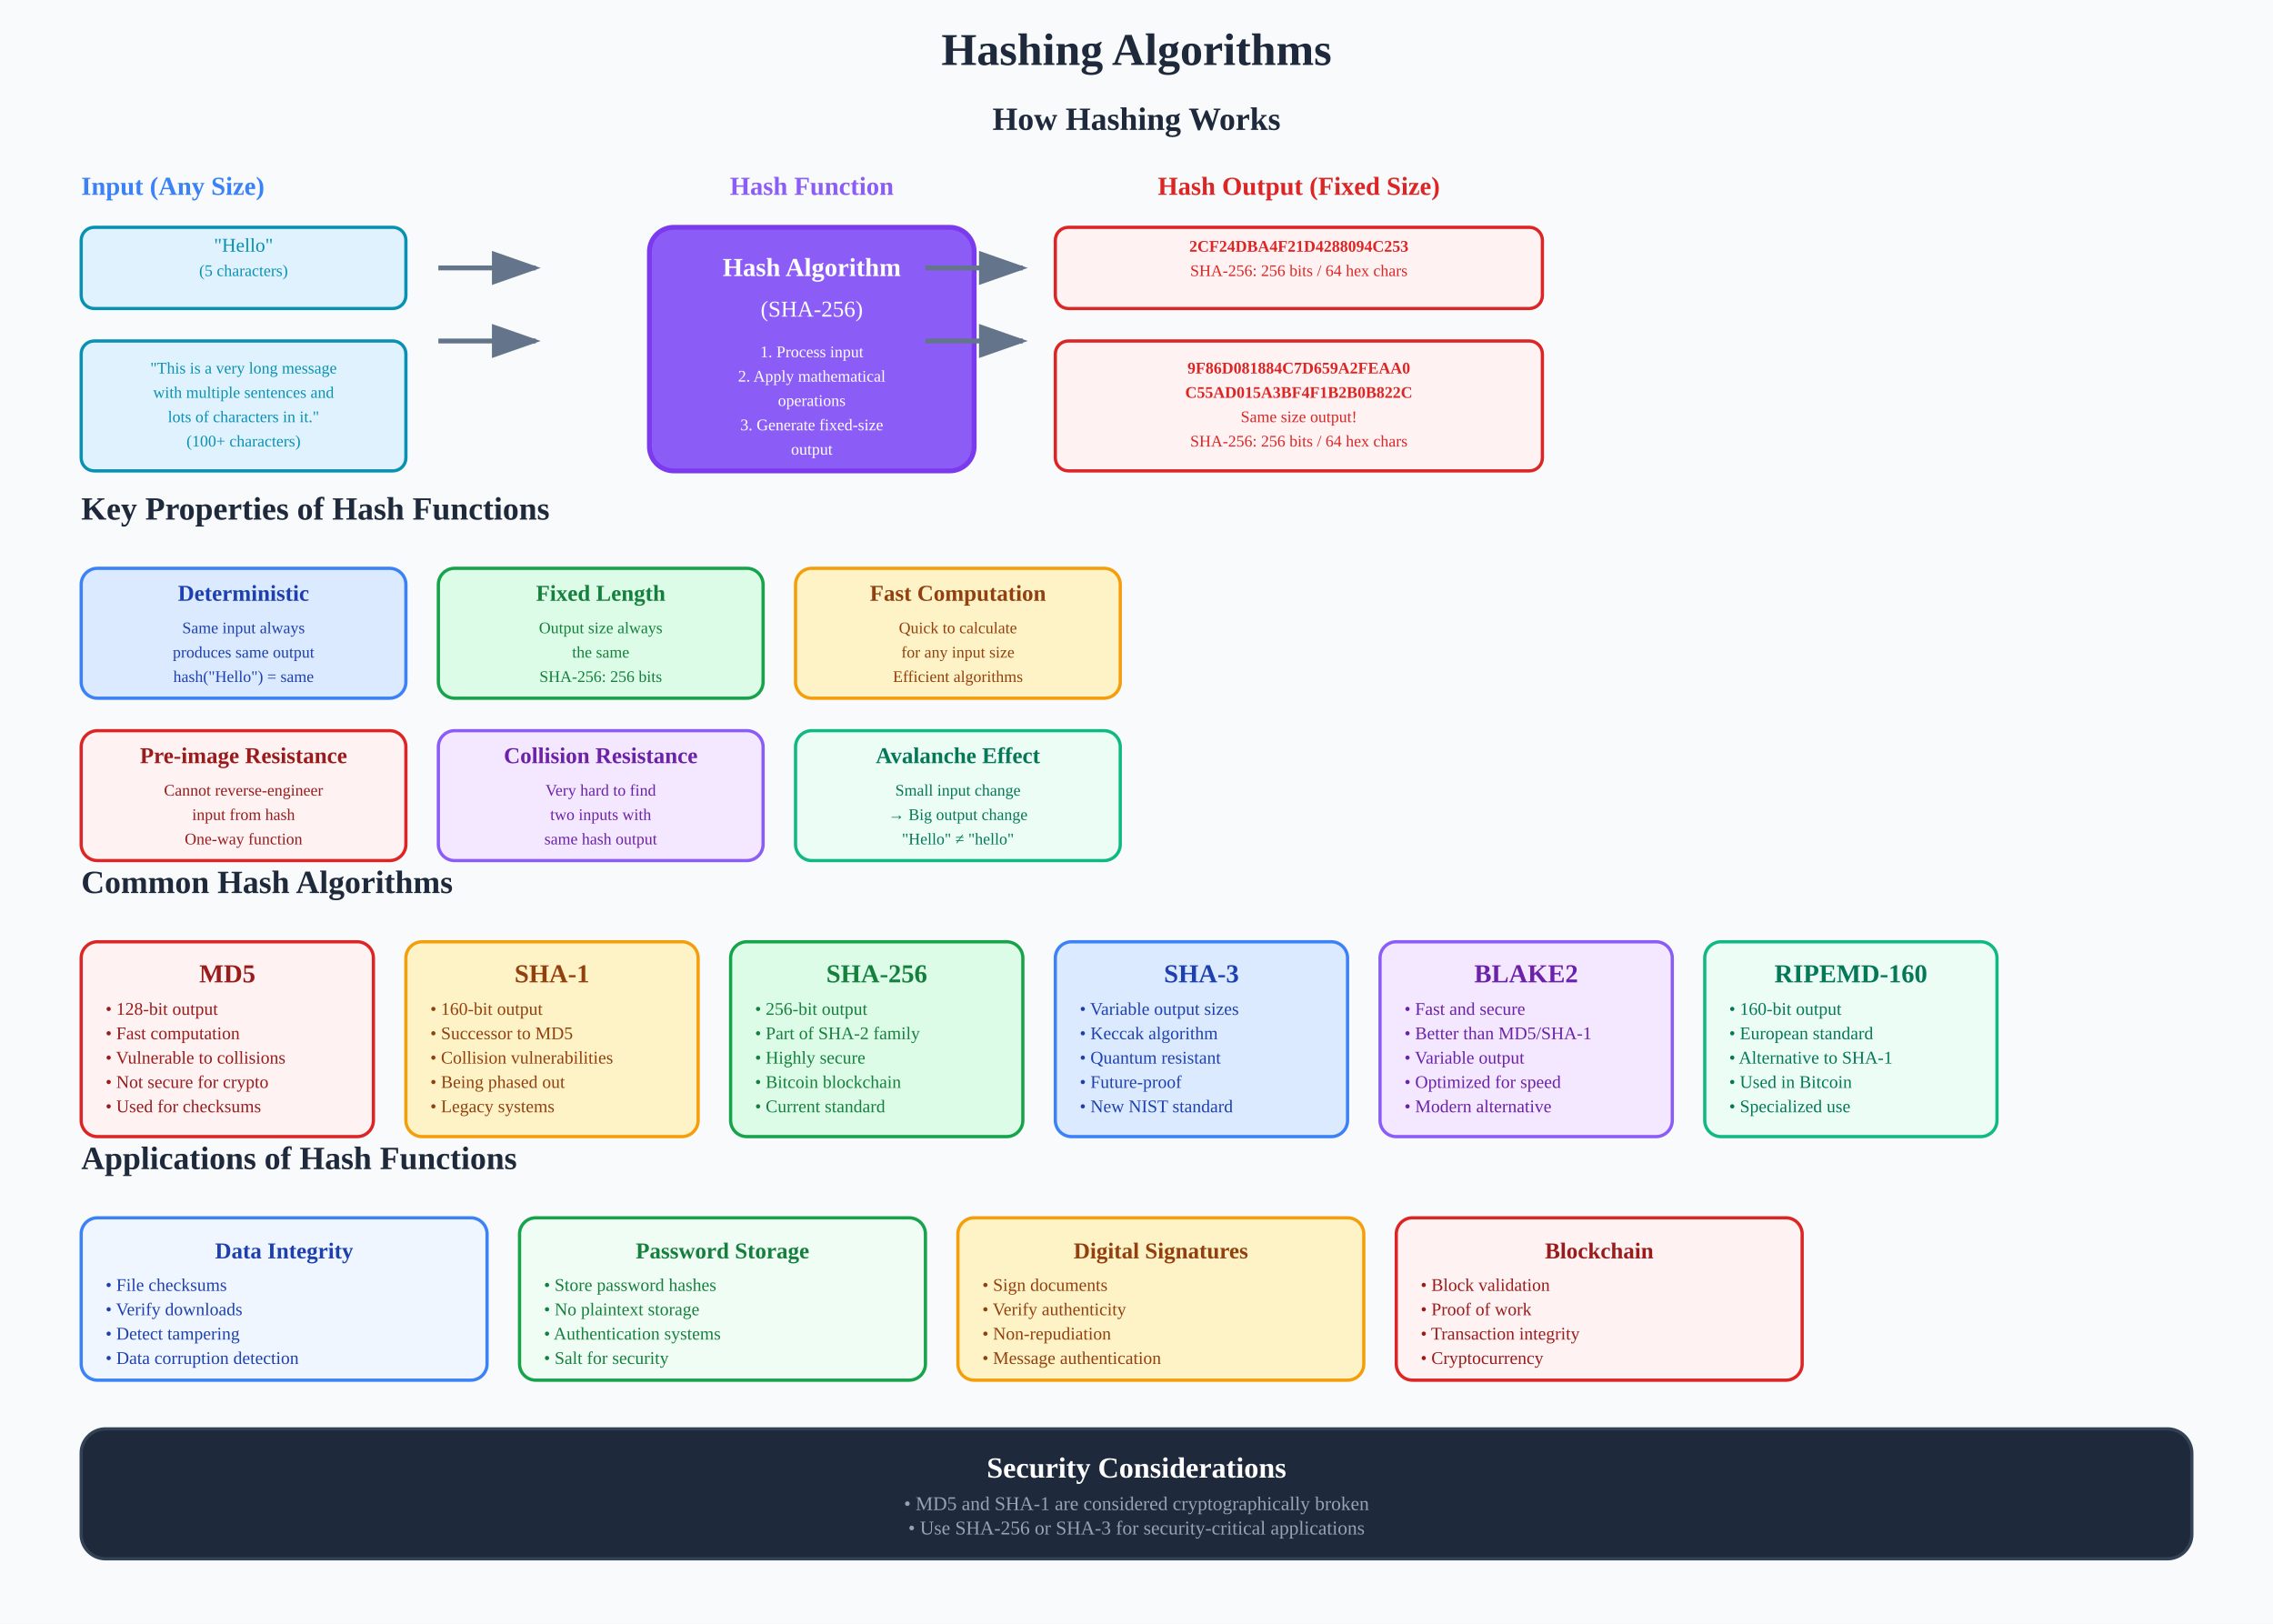
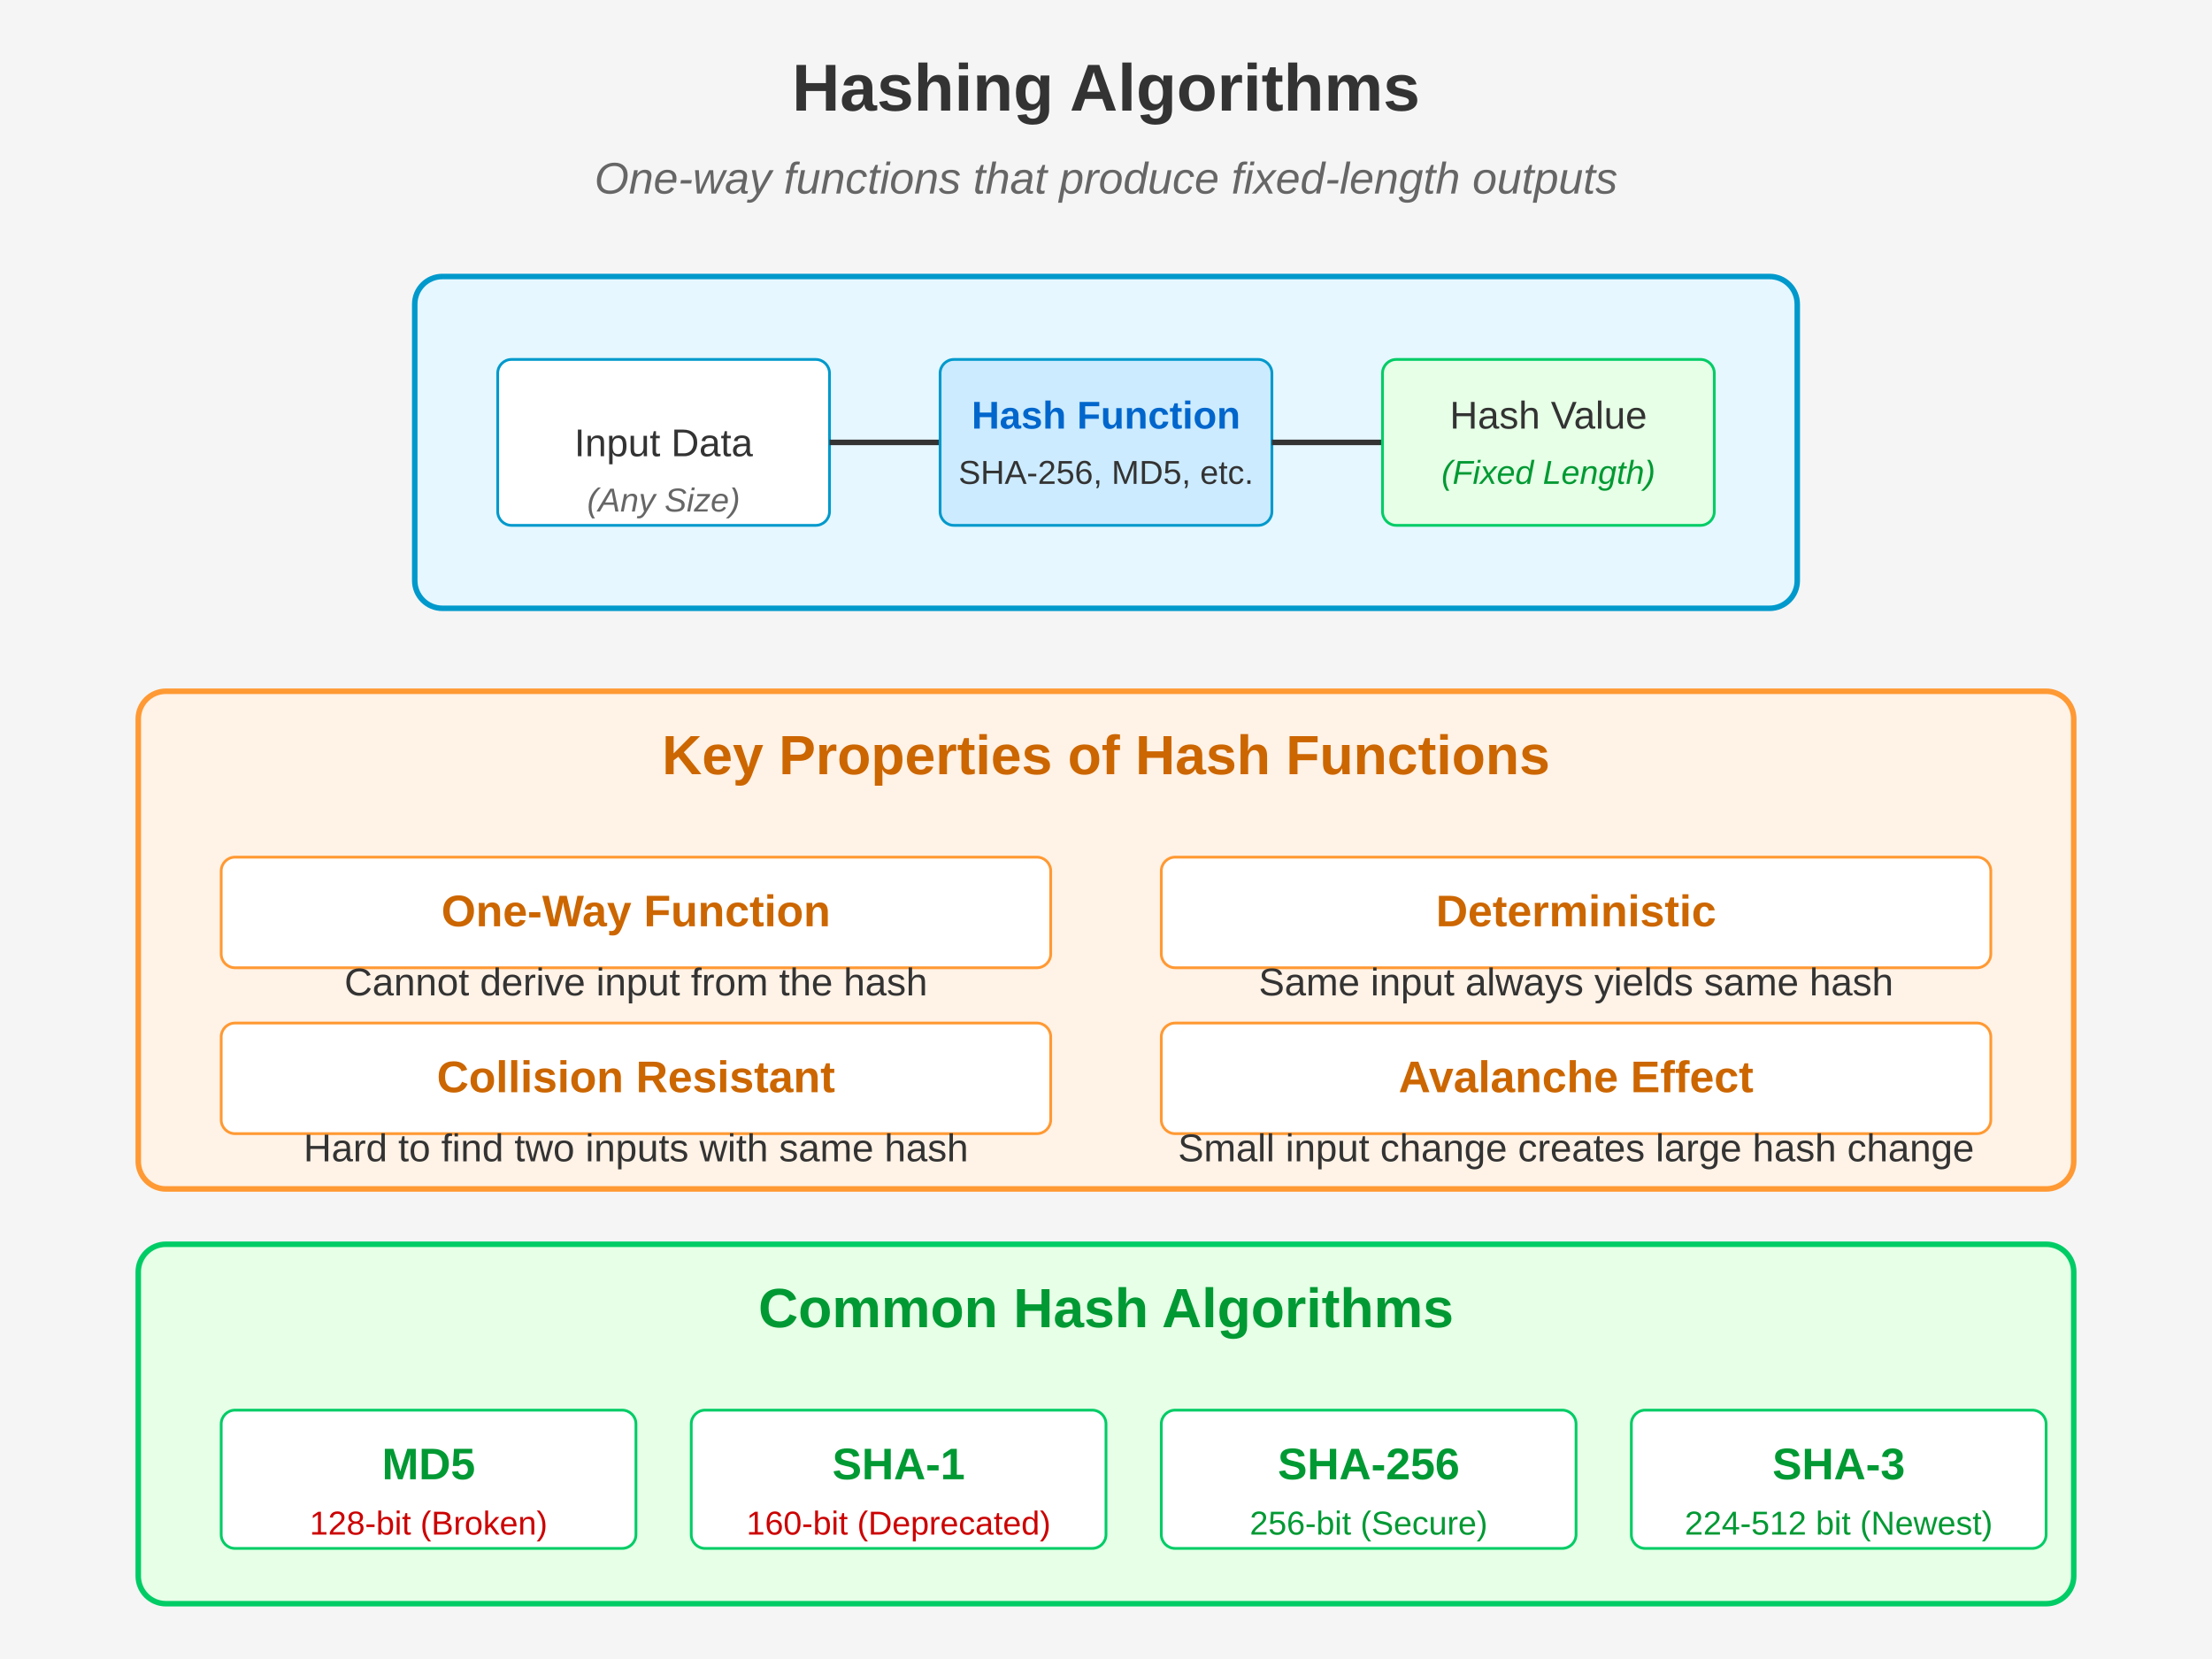
- <svg xmlns="http://www.w3.org/2000/svg" viewBox="0 0 1400 1000">
-   <rect width="1400" height="1000" fill="#f8fafc" />
-   <text x="700" y="40" text-anchor="middle" font-size="28" font-weight="bold" fill="#1e293b">Hashing Algorithms</text>
-   <g transform="translate(50, 80)">
-     <text x="650" y="0" text-anchor="middle" font-size="20" font-weight="bold" fill="#1e293b">How Hashing Works</text>
-     <g transform="translate(0, 40)">
-       <text x="0" y="0" font-size="16" font-weight="bold" fill="#3b82f6">Input (Any Size)</text>
-       <rect x="0" y="20" width="200" height="50" rx="8" fill="#e0f2fe" stroke="#0891b2" stroke-width="2" />
-       <text x="100" y="35" text-anchor="middle" font-size="12" fill="#0891b2">"Hello"</text>
-       <text x="100" y="50" text-anchor="middle" font-size="10" fill="#0891b2">(5 characters)</text>
-       <rect x="0" y="90" width="200" height="80" rx="8" fill="#e0f2fe" stroke="#0891b2" stroke-width="2" />
-       <text x="100" y="110" text-anchor="middle" font-size="10" fill="#0891b2">"This is a very long message</text>
-       <text x="100" y="125" text-anchor="middle" font-size="10" fill="#0891b2">with multiple sentences and</text>
-       <text x="100" y="140" text-anchor="middle" font-size="10" fill="#0891b2">lots of characters in it."</text>
-       <text x="100" y="155" text-anchor="middle" font-size="10" fill="#0891b2">(100+ characters)</text>
-     </g>
-     <g transform="translate(300, 40)">
-       <text x="150" y="0" text-anchor="middle" font-size="16" font-weight="bold" fill="#8b5cf6">Hash Function</text>
-       <rect x="50" y="20" width="200" height="150" rx="15" fill="#8b5cf6" stroke="#7c3aed" stroke-width="3" />
-       <text x="150" y="50" text-anchor="middle" font-size="16" font-weight="bold" fill="white">Hash Algorithm</text>
-       <text x="150" y="75" text-anchor="middle" font-size="14" fill="white">(SHA-256)</text>
-       <text x="150" y="100" text-anchor="middle" font-size="10" fill="white">1. Process input</text>
-       <text x="150" y="115" text-anchor="middle" font-size="10" fill="white">2. Apply mathematical</text>
-       <text x="150" y="130" text-anchor="middle" font-size="10" fill="white">   operations</text>
-       <text x="150" y="145" text-anchor="middle" font-size="10" fill="white">3. Generate fixed-size</text>
-       <text x="150" y="160" text-anchor="middle" font-size="10" fill="white">   output</text>
-     </g>
-     <g transform="translate(600, 40)">
-       <text x="150" y="0" text-anchor="middle" font-size="16" font-weight="bold" fill="#dc2626">Hash Output (Fixed Size)</text>
-       <rect x="0" y="20" width="300" height="50" rx="8" fill="#fef2f2" stroke="#dc2626" stroke-width="2" />
-       <text x="150" y="35" text-anchor="middle" font-size="10" font-weight="bold" fill="#dc2626">2CF24DBA4F21D4288094C253</text>
-       <text x="150" y="50" text-anchor="middle" font-size="10" fill="#dc2626">SHA-256: 256 bits / 64 hex chars</text>
-       <rect x="0" y="90" width="300" height="80" rx="8" fill="#fef2f2" stroke="#dc2626" stroke-width="2" />
-       <text x="150" y="110" text-anchor="middle" font-size="10" font-weight="bold" fill="#dc2626">9F86D081884C7D659A2FEAA0</text>
-       <text x="150" y="125" text-anchor="middle" font-size="10" font-weight="bold" fill="#dc2626">C55AD015A3BF4F1B2B0B822C</text>
-       <text x="150" y="140" text-anchor="middle" font-size="10" fill="#dc2626">Same size output!</text>
-       <text x="150" y="155" text-anchor="middle" font-size="10" fill="#dc2626">SHA-256: 256 bits / 64 hex chars</text>
-     </g>
-     <path d="M 220 85 L 280 85" stroke="#64748b" stroke-width="3" marker-end="url(#arrowhead-gray)" />
-     <path d="M 220 130 L 280 130" stroke="#64748b" stroke-width="3" marker-end="url(#arrowhead-gray)" />
-     <path d="M 520 85 L 580 85" stroke="#64748b" stroke-width="3" marker-end="url(#arrowhead-gray)" />
-     <path d="M 520 130 L 580 130" stroke="#64748b" stroke-width="3" marker-end="url(#arrowhead-gray)" />
-   </g>
-   <g transform="translate(50, 320)">
-     <text x="0" y="0" font-size="20" font-weight="bold" fill="#1e293b">Key Properties of Hash Functions</text>
-     <g transform="translate(0, 30)">
-       <g transform="translate(0, 0)">
-         <rect x="0" y="0" width="200" height="80" rx="10" fill="#dbeafe" stroke="#3b82f6" stroke-width="2" />
-         <text x="100" y="20" text-anchor="middle" font-size="14" font-weight="bold" fill="#1e40af">Deterministic</text>
-         <text x="100" y="40" text-anchor="middle" font-size="10" fill="#1e40af">Same input always</text>
-         <text x="100" y="55" text-anchor="middle" font-size="10" fill="#1e40af">produces same output</text>
-         <text x="100" y="70" text-anchor="middle" font-size="10" fill="#1e40af">hash("Hello") = same</text>
-       </g>
-       <g transform="translate(220, 0)">
-         <rect x="0" y="0" width="200" height="80" rx="10" fill="#dcfce7" stroke="#16a34a" stroke-width="2" />
-         <text x="100" y="20" text-anchor="middle" font-size="14" font-weight="bold" fill="#15803d">Fixed Length</text>
-         <text x="100" y="40" text-anchor="middle" font-size="10" fill="#15803d">Output size always</text>
-         <text x="100" y="55" text-anchor="middle" font-size="10" fill="#15803d">the same</text>
-         <text x="100" y="70" text-anchor="middle" font-size="10" fill="#15803d">SHA-256: 256 bits</text>
-       </g>
-       <g transform="translate(440, 0)">
-         <rect x="0" y="0" width="200" height="80" rx="10" fill="#fef3c7" stroke="#f59e0b" stroke-width="2" />
-         <text x="100" y="20" text-anchor="middle" font-size="14" font-weight="bold" fill="#92400e">Fast Computation</text>
-         <text x="100" y="40" text-anchor="middle" font-size="10" fill="#92400e">Quick to calculate</text>
-         <text x="100" y="55" text-anchor="middle" font-size="10" fill="#92400e">for any input size</text>
-         <text x="100" y="70" text-anchor="middle" font-size="10" fill="#92400e">Efficient algorithms</text>
-       </g>
-       <g transform="translate(0, 100)">
-         <rect x="0" y="0" width="200" height="80" rx="10" fill="#fef2f2" stroke="#dc2626" stroke-width="2" />
-         <text x="100" y="20" text-anchor="middle" font-size="14" font-weight="bold" fill="#991b1b">Pre-image Resistance</text>
-         <text x="100" y="40" text-anchor="middle" font-size="10" fill="#991b1b">Cannot reverse-engineer</text>
-         <text x="100" y="55" text-anchor="middle" font-size="10" fill="#991b1b">input from hash</text>
-         <text x="100" y="70" text-anchor="middle" font-size="10" fill="#991b1b">One-way function</text>
-       </g>
-       <g transform="translate(220, 100)">
-         <rect x="0" y="0" width="200" height="80" rx="10" fill="#f3e8ff" stroke="#8b5cf6" stroke-width="2" />
-         <text x="100" y="20" text-anchor="middle" font-size="14" font-weight="bold" fill="#6b21a8">Collision Resistance</text>
-         <text x="100" y="40" text-anchor="middle" font-size="10" fill="#6b21a8">Very hard to find</text>
-         <text x="100" y="55" text-anchor="middle" font-size="10" fill="#6b21a8">two inputs with</text>
-         <text x="100" y="70" text-anchor="middle" font-size="10" fill="#6b21a8">same hash output</text>
-       </g>
-       <g transform="translate(440, 100)">
-         <rect x="0" y="0" width="200" height="80" rx="10" fill="#ecfdf5" stroke="#10b981" stroke-width="2" />
-         <text x="100" y="20" text-anchor="middle" font-size="14" font-weight="bold" fill="#047857">Avalanche Effect</text>
-         <text x="100" y="40" text-anchor="middle" font-size="10" fill="#047857">Small input change</text>
-         <text x="100" y="55" text-anchor="middle" font-size="10" fill="#047857">→ Big output change</text>
-         <text x="100" y="70" text-anchor="middle" font-size="10" fill="#047857">"Hello" ≠ "hello"</text>
-       </g>
-     </g>
-   </g>
-   <g transform="translate(50, 550)">
-     <text x="0" y="0" font-size="20" font-weight="bold" fill="#1e293b">Common Hash Algorithms</text>
-     <g transform="translate(0, 30)">
-       <g transform="translate(0, 0)">
-         <rect x="0" y="0" width="180" height="120" rx="10" fill="#fef2f2" stroke="#dc2626" stroke-width="2" />
-         <text x="90" y="25" text-anchor="middle" font-size="16" font-weight="bold" fill="#991b1b">MD5</text>
-         <text x="15" y="45" font-size="11" fill="#991b1b">• 128-bit output</text>
-         <text x="15" y="60" font-size="11" fill="#991b1b">• Fast computation</text>
-         <text x="15" y="75" font-size="11" fill="#991b1b">• Vulnerable to collisions</text>
-         <text x="15" y="90" font-size="11" fill="#991b1b">• Not secure for crypto</text>
-         <text x="15" y="105" font-size="11" fill="#991b1b">• Used for checksums</text>
-       </g>
-       <g transform="translate(200, 0)">
-         <rect x="0" y="0" width="180" height="120" rx="10" fill="#fef3c7" stroke="#f59e0b" stroke-width="2" />
-         <text x="90" y="25" text-anchor="middle" font-size="16" font-weight="bold" fill="#92400e">SHA-1</text>
-         <text x="15" y="45" font-size="11" fill="#92400e">• 160-bit output</text>
-         <text x="15" y="60" font-size="11" fill="#92400e">• Successor to MD5</text>
-         <text x="15" y="75" font-size="11" fill="#92400e">• Collision vulnerabilities</text>
-         <text x="15" y="90" font-size="11" fill="#92400e">• Being phased out</text>
-         <text x="15" y="105" font-size="11" fill="#92400e">• Legacy systems</text>
-       </g>
-       <g transform="translate(400, 0)">
-         <rect x="0" y="0" width="180" height="120" rx="10" fill="#dcfce7" stroke="#16a34a" stroke-width="2" />
-         <text x="90" y="25" text-anchor="middle" font-size="16" font-weight="bold" fill="#15803d">SHA-256</text>
-         <text x="15" y="45" font-size="11" fill="#15803d">• 256-bit output</text>
-         <text x="15" y="60" font-size="11" fill="#15803d">• Part of SHA-2 family</text>
-         <text x="15" y="75" font-size="11" fill="#15803d">• Highly secure</text>
-         <text x="15" y="90" font-size="11" fill="#15803d">• Bitcoin blockchain</text>
-         <text x="15" y="105" font-size="11" fill="#15803d">• Current standard</text>
-       </g>
-       <g transform="translate(600, 0)">
-         <rect x="0" y="0" width="180" height="120" rx="10" fill="#dbeafe" stroke="#3b82f6" stroke-width="2" />
-         <text x="90" y="25" text-anchor="middle" font-size="16" font-weight="bold" fill="#1e40af">SHA-3</text>
-         <text x="15" y="45" font-size="11" fill="#1e40af">• Variable output sizes</text>
-         <text x="15" y="60" font-size="11" fill="#1e40af">• Keccak algorithm</text>
-         <text x="15" y="75" font-size="11" fill="#1e40af">• Quantum resistant</text>
-         <text x="15" y="90" font-size="11" fill="#1e40af">• Future-proof</text>
-         <text x="15" y="105" font-size="11" fill="#1e40af">• New NIST standard</text>
-       </g>
-       <g transform="translate(800, 0)">
-         <rect x="0" y="0" width="180" height="120" rx="10" fill="#f3e8ff" stroke="#8b5cf6" stroke-width="2" />
-         <text x="90" y="25" text-anchor="middle" font-size="16" font-weight="bold" fill="#6b21a8">BLAKE2</text>
-         <text x="15" y="45" font-size="11" fill="#6b21a8">• Fast and secure</text>
-         <text x="15" y="60" font-size="11" fill="#6b21a8">• Better than MD5/SHA-1</text>
-         <text x="15" y="75" font-size="11" fill="#6b21a8">• Variable output</text>
-         <text x="15" y="90" font-size="11" fill="#6b21a8">• Optimized for speed</text>
-         <text x="15" y="105" font-size="11" fill="#6b21a8">• Modern alternative</text>
-       </g>
-       <g transform="translate(1000, 0)">
-         <rect x="0" y="0" width="180" height="120" rx="10" fill="#ecfdf5" stroke="#10b981" stroke-width="2" />
-         <text x="90" y="25" text-anchor="middle" font-size="16" font-weight="bold" fill="#047857">RIPEMD-160</text>
-         <text x="15" y="45" font-size="11" fill="#047857">• 160-bit output</text>
-         <text x="15" y="60" font-size="11" fill="#047857">• European standard</text>
-         <text x="15" y="75" font-size="11" fill="#047857">• Alternative to SHA-1</text>
-         <text x="15" y="90" font-size="11" fill="#047857">• Used in Bitcoin</text>
-         <text x="15" y="105" font-size="11" fill="#047857">• Specialized use</text>
-       </g>
-     </g>
-   </g>
-   <g transform="translate(50, 720)">
-     <text x="0" y="0" font-size="20" font-weight="bold" fill="#1e293b">Applications of Hash Functions</text>
-     <g transform="translate(0, 30)">
-       <g transform="translate(0, 0)">
-         <rect x="0" y="0" width="250" height="100" rx="10" fill="#eff6ff" stroke="#3b82f6" stroke-width="2" />
-         <text x="125" y="25" text-anchor="middle" font-size="14" font-weight="bold" fill="#1e40af">Data Integrity</text>
-         <text x="15" y="45" font-size="11" fill="#1e40af">• File checksums</text>
-         <text x="15" y="60" font-size="11" fill="#1e40af">• Verify downloads</text>
-         <text x="15" y="75" font-size="11" fill="#1e40af">• Detect tampering</text>
-         <text x="15" y="90" font-size="11" fill="#1e40af">• Data corruption detection</text>
-       </g>
-       <g transform="translate(270, 0)">
-         <rect x="0" y="0" width="250" height="100" rx="10" fill="#f0fdf4" stroke="#16a34a" stroke-width="2" />
-         <text x="125" y="25" text-anchor="middle" font-size="14" font-weight="bold" fill="#15803d">Password Storage</text>
-         <text x="15" y="45" font-size="11" fill="#15803d">• Store password hashes</text>
-         <text x="15" y="60" font-size="11" fill="#15803d">• No plaintext storage</text>
-         <text x="15" y="75" font-size="11" fill="#15803d">• Authentication systems</text>
-         <text x="15" y="90" font-size="11" fill="#15803d">• Salt for security</text>
-       </g>
-       <g transform="translate(540, 0)">
-         <rect x="0" y="0" width="250" height="100" rx="10" fill="#fef3c7" stroke="#f59e0b" stroke-width="2" />
-         <text x="125" y="25" text-anchor="middle" font-size="14" font-weight="bold" fill="#92400e">Digital Signatures</text>
-         <text x="15" y="45" font-size="11" fill="#92400e">• Sign documents</text>
-         <text x="15" y="60" font-size="11" fill="#92400e">• Verify authenticity</text>
-         <text x="15" y="75" font-size="11" fill="#92400e">• Non-repudiation</text>
-         <text x="15" y="90" font-size="11" fill="#92400e">• Message authentication</text>
-       </g>
-       <g transform="translate(810, 0)">
-         <rect x="0" y="0" width="250" height="100" rx="10" fill="#fef2f2" stroke="#dc2626" stroke-width="2" />
-         <text x="125" y="25" text-anchor="middle" font-size="14" font-weight="bold" fill="#991b1b">Blockchain</text>
-         <text x="15" y="45" font-size="11" fill="#991b1b">• Block validation</text>
-         <text x="15" y="60" font-size="11" fill="#991b1b">• Proof of work</text>
-         <text x="15" y="75" font-size="11" fill="#991b1b">• Transaction integrity</text>
-         <text x="15" y="90" font-size="11" fill="#991b1b">• Cryptocurrency</text>
-       </g>
-     </g>
-   </g>
-   <g transform="translate(50, 880)">
-     <rect x="0" y="0" width="1300" height="80" rx="15" fill="#1e293b" stroke="#334155" stroke-width="2" />
-     <text x="650" y="30" text-anchor="middle" font-size="18" font-weight="bold" fill="white">Security Considerations</text>
-     <text x="650" y="50" text-anchor="middle" font-size="12" fill="#94a3b8">• MD5 and SHA-1 are considered cryptographically broken</text>
-     <text x="650" y="65" text-anchor="middle" font-size="12" fill="#94a3b8">• Use SHA-256 or SHA-3 for security-critical applications</text>
-   </g>
+ <svg xmlns="http://www.w3.org/2000/svg" width="800" height="600">
+   <rect width="800" height="600" fill="#f5f5f5" />
+   <text x="400" y="40" font-family="Arial" font-size="24" font-weight="bold" text-anchor="middle" fill="#333">Hashing Algorithms</text>
+   <text x="400" y="70" font-family="Arial" font-size="16" font-style="italic" text-anchor="middle" fill="#666">One-way functions that produce fixed-length outputs</text>
+   <rect x="150" y="100" width="500" height="120" rx="10" fill="#e6f7ff" stroke="#0099cc" stroke-width="2" />
+   <rect x="180" y="130" width="120" height="60" rx="5" fill="#ffffff" stroke="#0099cc" stroke-width="1" />
+   <text x="240" y="165" font-family="Arial" font-size="14" text-anchor="middle" fill="#333">Input Data</text>
+   <text x="240" y="185" font-family="Arial" font-size="12" font-style="italic" text-anchor="middle" fill="#666">(Any Size)</text>
+   <path d="M 300 160 L 340 160" stroke="#333" stroke-width="2" marker-end="url(#arrowhead)" />
+   <rect x="340" y="130" width="120" height="60" rx="5" fill="#ccebff" stroke="#0099cc" stroke-width="1" />
+   <text x="400" y="155" font-family="Arial" font-size="14" font-weight="bold" text-anchor="middle" fill="#0066cc">Hash Function</text>
+   <text x="400" y="175" font-family="Arial" font-size="12" text-anchor="middle" fill="#333">SHA-256, MD5, etc.</text>
+   <path d="M 460 160 L 500 160" stroke="#333" stroke-width="2" marker-end="url(#arrowhead)" />
+   <rect x="500" y="130" width="120" height="60" rx="5" fill="#e6ffe6" stroke="#00cc66" stroke-width="1" />
+   <text x="560" y="155" font-family="Arial" font-size="14" text-anchor="middle" fill="#333">Hash Value</text>
+   <text x="560" y="175" font-family="Arial" font-size="12" font-style="italic" text-anchor="middle" fill="#009933">(Fixed Length)</text>
+   <rect x="50" y="250" width="700" height="180" rx="10" fill="#fff2e6" stroke="#ff9933" stroke-width="2" />
+   <text x="400" y="280" font-family="Arial" font-size="20" font-weight="bold" text-anchor="middle" fill="#cc6600">Key Properties of Hash Functions</text>
+   <rect x="80" y="310" width="300" height="40" rx="5" fill="#ffffff" stroke="#ff9933" stroke-width="1" />
+   <text x="230" y="335" font-family="Arial" font-size="16" font-weight="bold" text-anchor="middle" fill="#cc6600">One-Way Function</text>
+   <text x="230" y="360" font-family="Arial" font-size="14" text-anchor="middle" fill="#333">Cannot derive input from the hash</text>
+   <rect x="420" y="310" width="300" height="40" rx="5" fill="#ffffff" stroke="#ff9933" stroke-width="1" />
+   <text x="570" y="335" font-family="Arial" font-size="16" font-weight="bold" text-anchor="middle" fill="#cc6600">Deterministic</text>
+   <text x="570" y="360" font-family="Arial" font-size="14" text-anchor="middle" fill="#333">Same input always yields same hash</text>
+   <rect x="80" y="370" width="300" height="40" rx="5" fill="#ffffff" stroke="#ff9933" stroke-width="1" />
+   <text x="230" y="395" font-family="Arial" font-size="16" font-weight="bold" text-anchor="middle" fill="#cc6600">Collision Resistant</text>
+   <text x="230" y="420" font-family="Arial" font-size="14" text-anchor="middle" fill="#333">Hard to find two inputs with same hash</text>
+   <rect x="420" y="370" width="300" height="40" rx="5" fill="#ffffff" stroke="#ff9933" stroke-width="1" />
+   <text x="570" y="395" font-family="Arial" font-size="16" font-weight="bold" text-anchor="middle" fill="#cc6600">Avalanche Effect</text>
+   <text x="570" y="420" font-family="Arial" font-size="14" text-anchor="middle" fill="#333">Small input change creates large hash change</text>
+   <rect x="50" y="450" width="700" height="130" rx="10" fill="#e6ffe6" stroke="#00cc66" stroke-width="2" />
+   <text x="400" y="480" font-family="Arial" font-size="20" font-weight="bold" text-anchor="middle" fill="#009933">Common Hash Algorithms</text>
+   <rect x="80" y="510" width="150" height="50" rx="5" fill="#ffffff" stroke="#00cc66" stroke-width="1" />
+   <text x="155" y="535" font-family="Arial" font-size="16" font-weight="bold" text-anchor="middle" fill="#009933">MD5</text>
+   <text x="155" y="555" font-family="Arial" font-size="12" text-anchor="middle" fill="#cc0000">128-bit (Broken)</text>
+   <rect x="250" y="510" width="150" height="50" rx="5" fill="#ffffff" stroke="#00cc66" stroke-width="1" />
+   <text x="325" y="535" font-family="Arial" font-size="16" font-weight="bold" text-anchor="middle" fill="#009933">SHA-1</text>
+   <text x="325" y="555" font-family="Arial" font-size="12" text-anchor="middle" fill="#cc0000">160-bit (Deprecated)</text>
+   <rect x="420" y="510" width="150" height="50" rx="5" fill="#ffffff" stroke="#00cc66" stroke-width="1" />
+   <text x="495" y="535" font-family="Arial" font-size="16" font-weight="bold" text-anchor="middle" fill="#009933">SHA-256</text>
+   <text x="495" y="555" font-family="Arial" font-size="12" text-anchor="middle" fill="#009933">256-bit (Secure)</text>
+   <rect x="590" y="510" width="150" height="50" rx="5" fill="#ffffff" stroke="#00cc66" stroke-width="1" />
+   <text x="665" y="535" font-family="Arial" font-size="16" font-weight="bold" text-anchor="middle" fill="#009933">SHA-3</text>
+   <text x="665" y="555" font-family="Arial" font-size="12" text-anchor="middle" fill="#009933">224-512 bit (Newest)</text>
  <defs>
-     <marker id="arrowhead-gray" markerWidth="10" markerHeight="7" refX="9" refY="3.5" orient="auto">
-       <polygon points="0 0, 10 3.5, 0 7" fill="#64748b" />
+     <marker id="arrowhead" markerWidth="10" markerHeight="7" refX="0" refY="3.5" orient="auto">
+       <polygon points="0 0, 10 3.5, 0 7" fill="#333" />
    </marker>
  </defs>
</svg>
